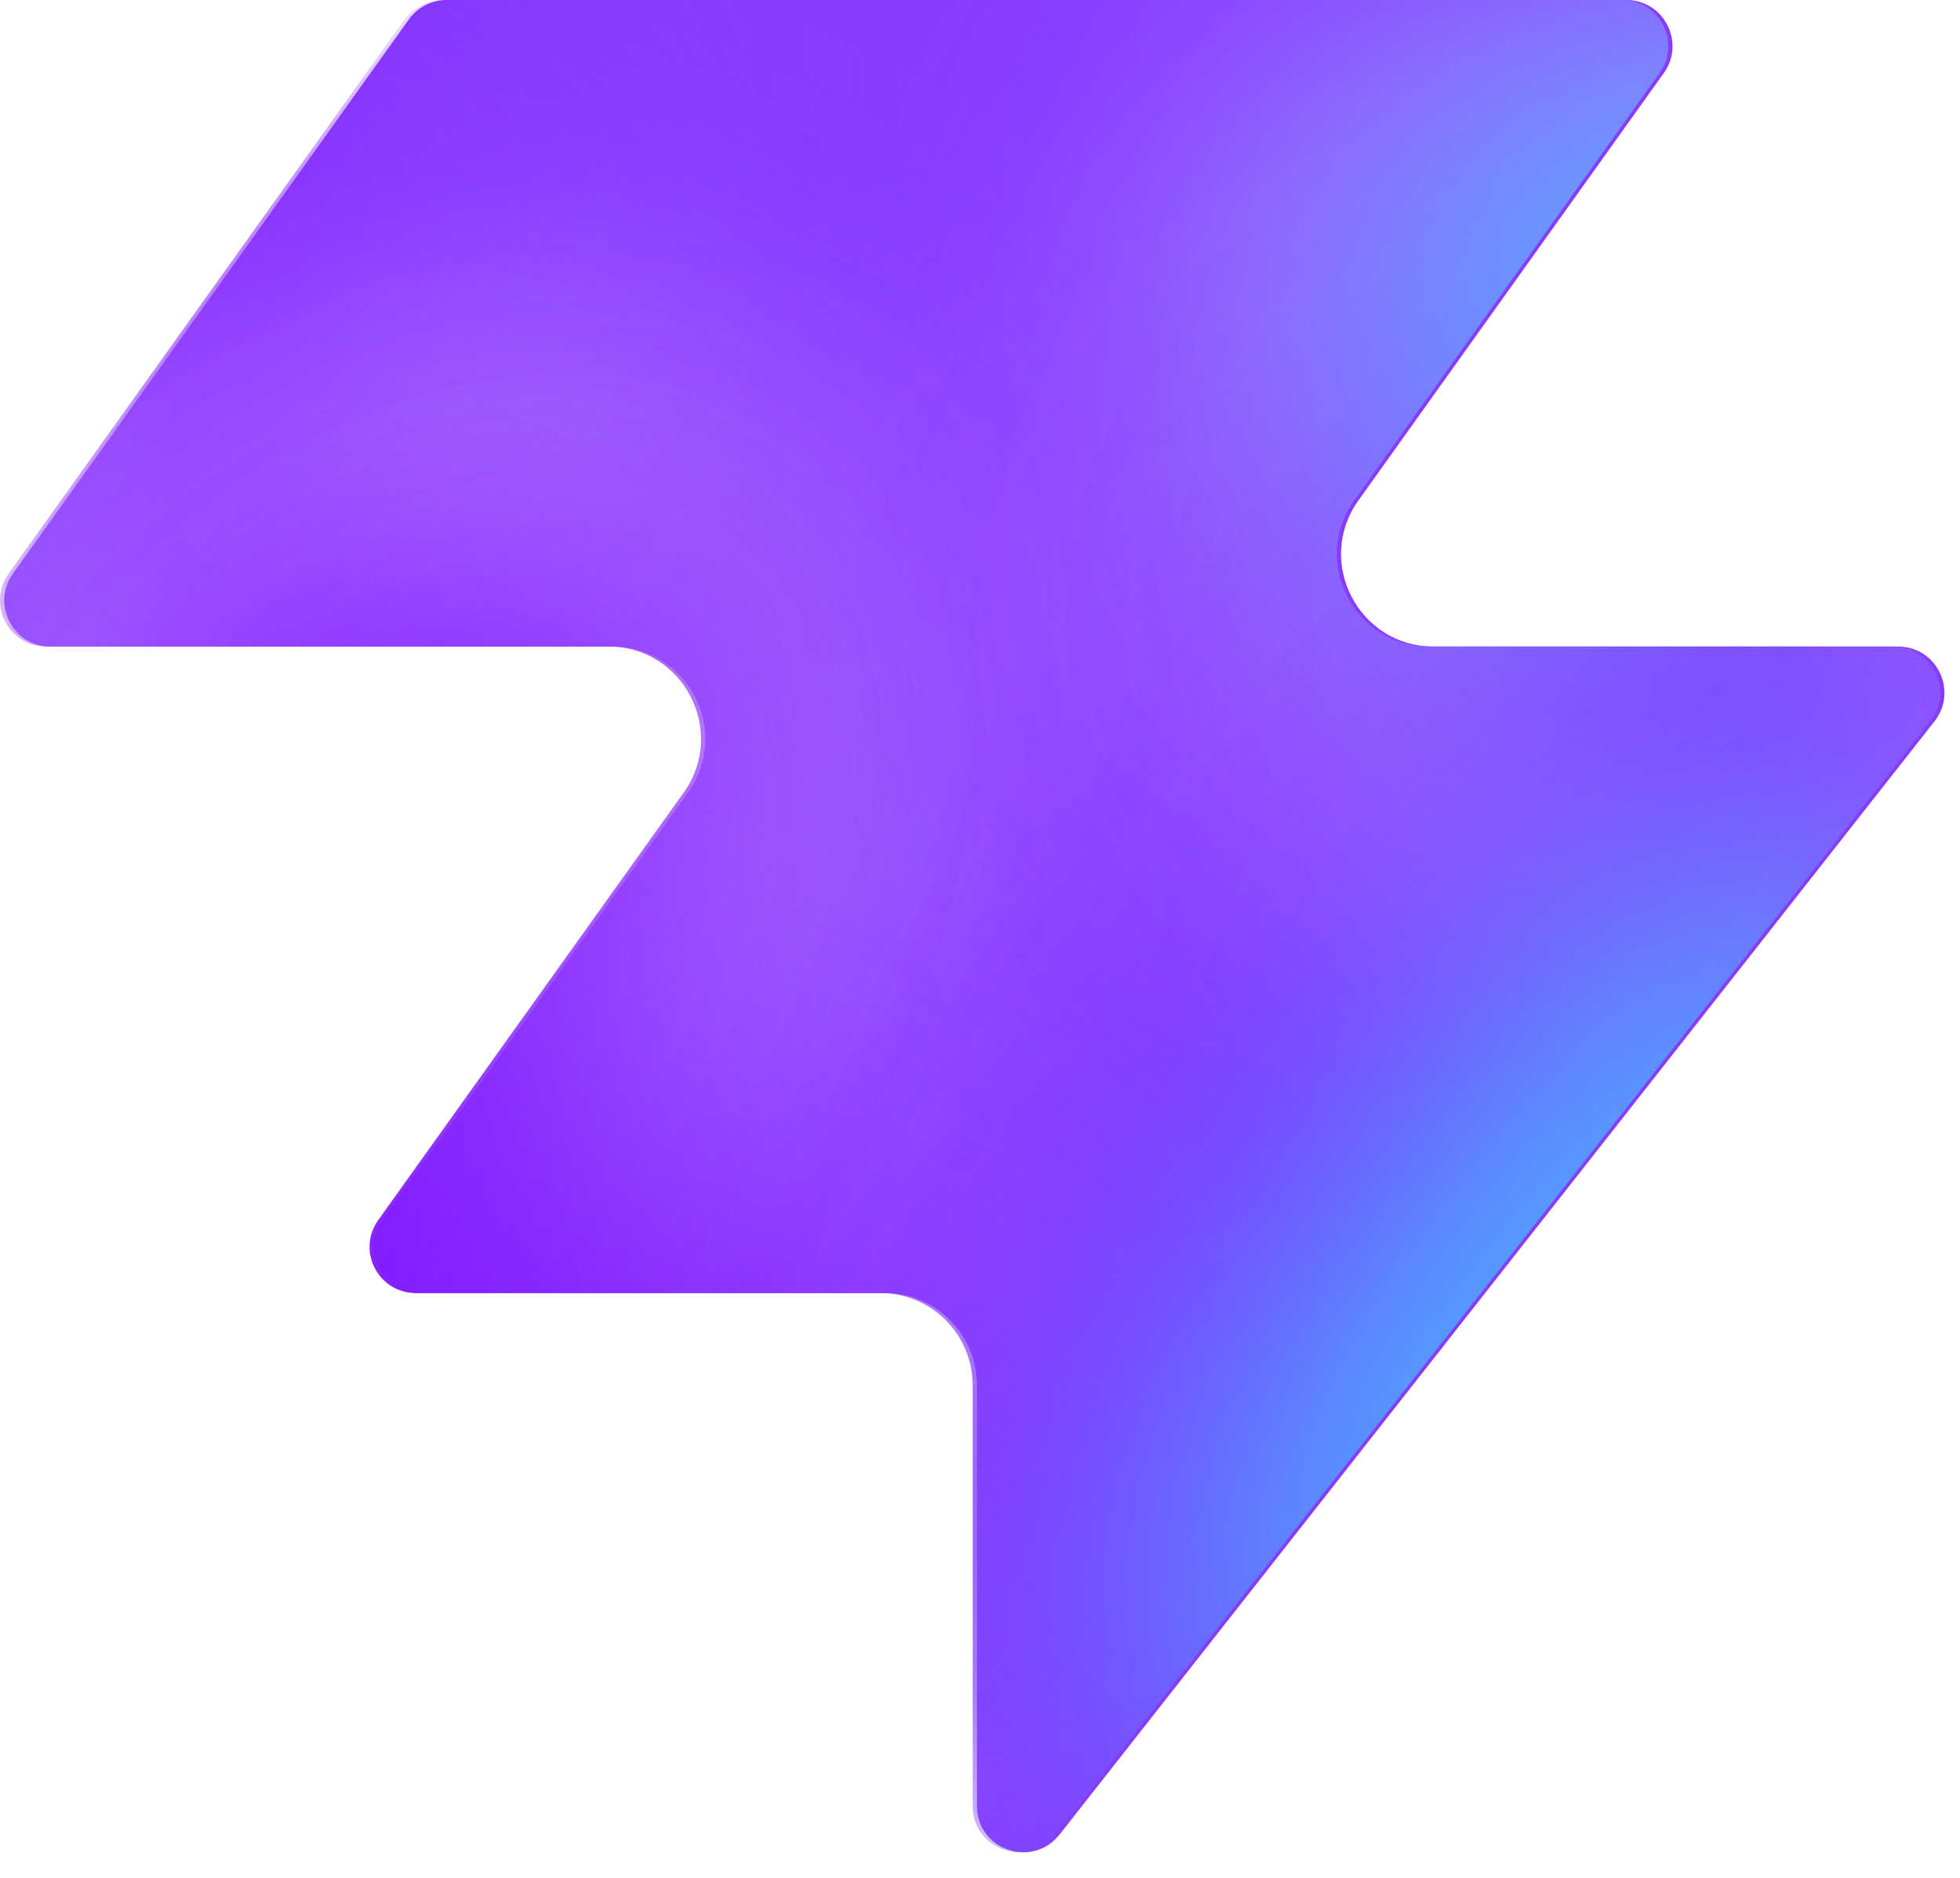
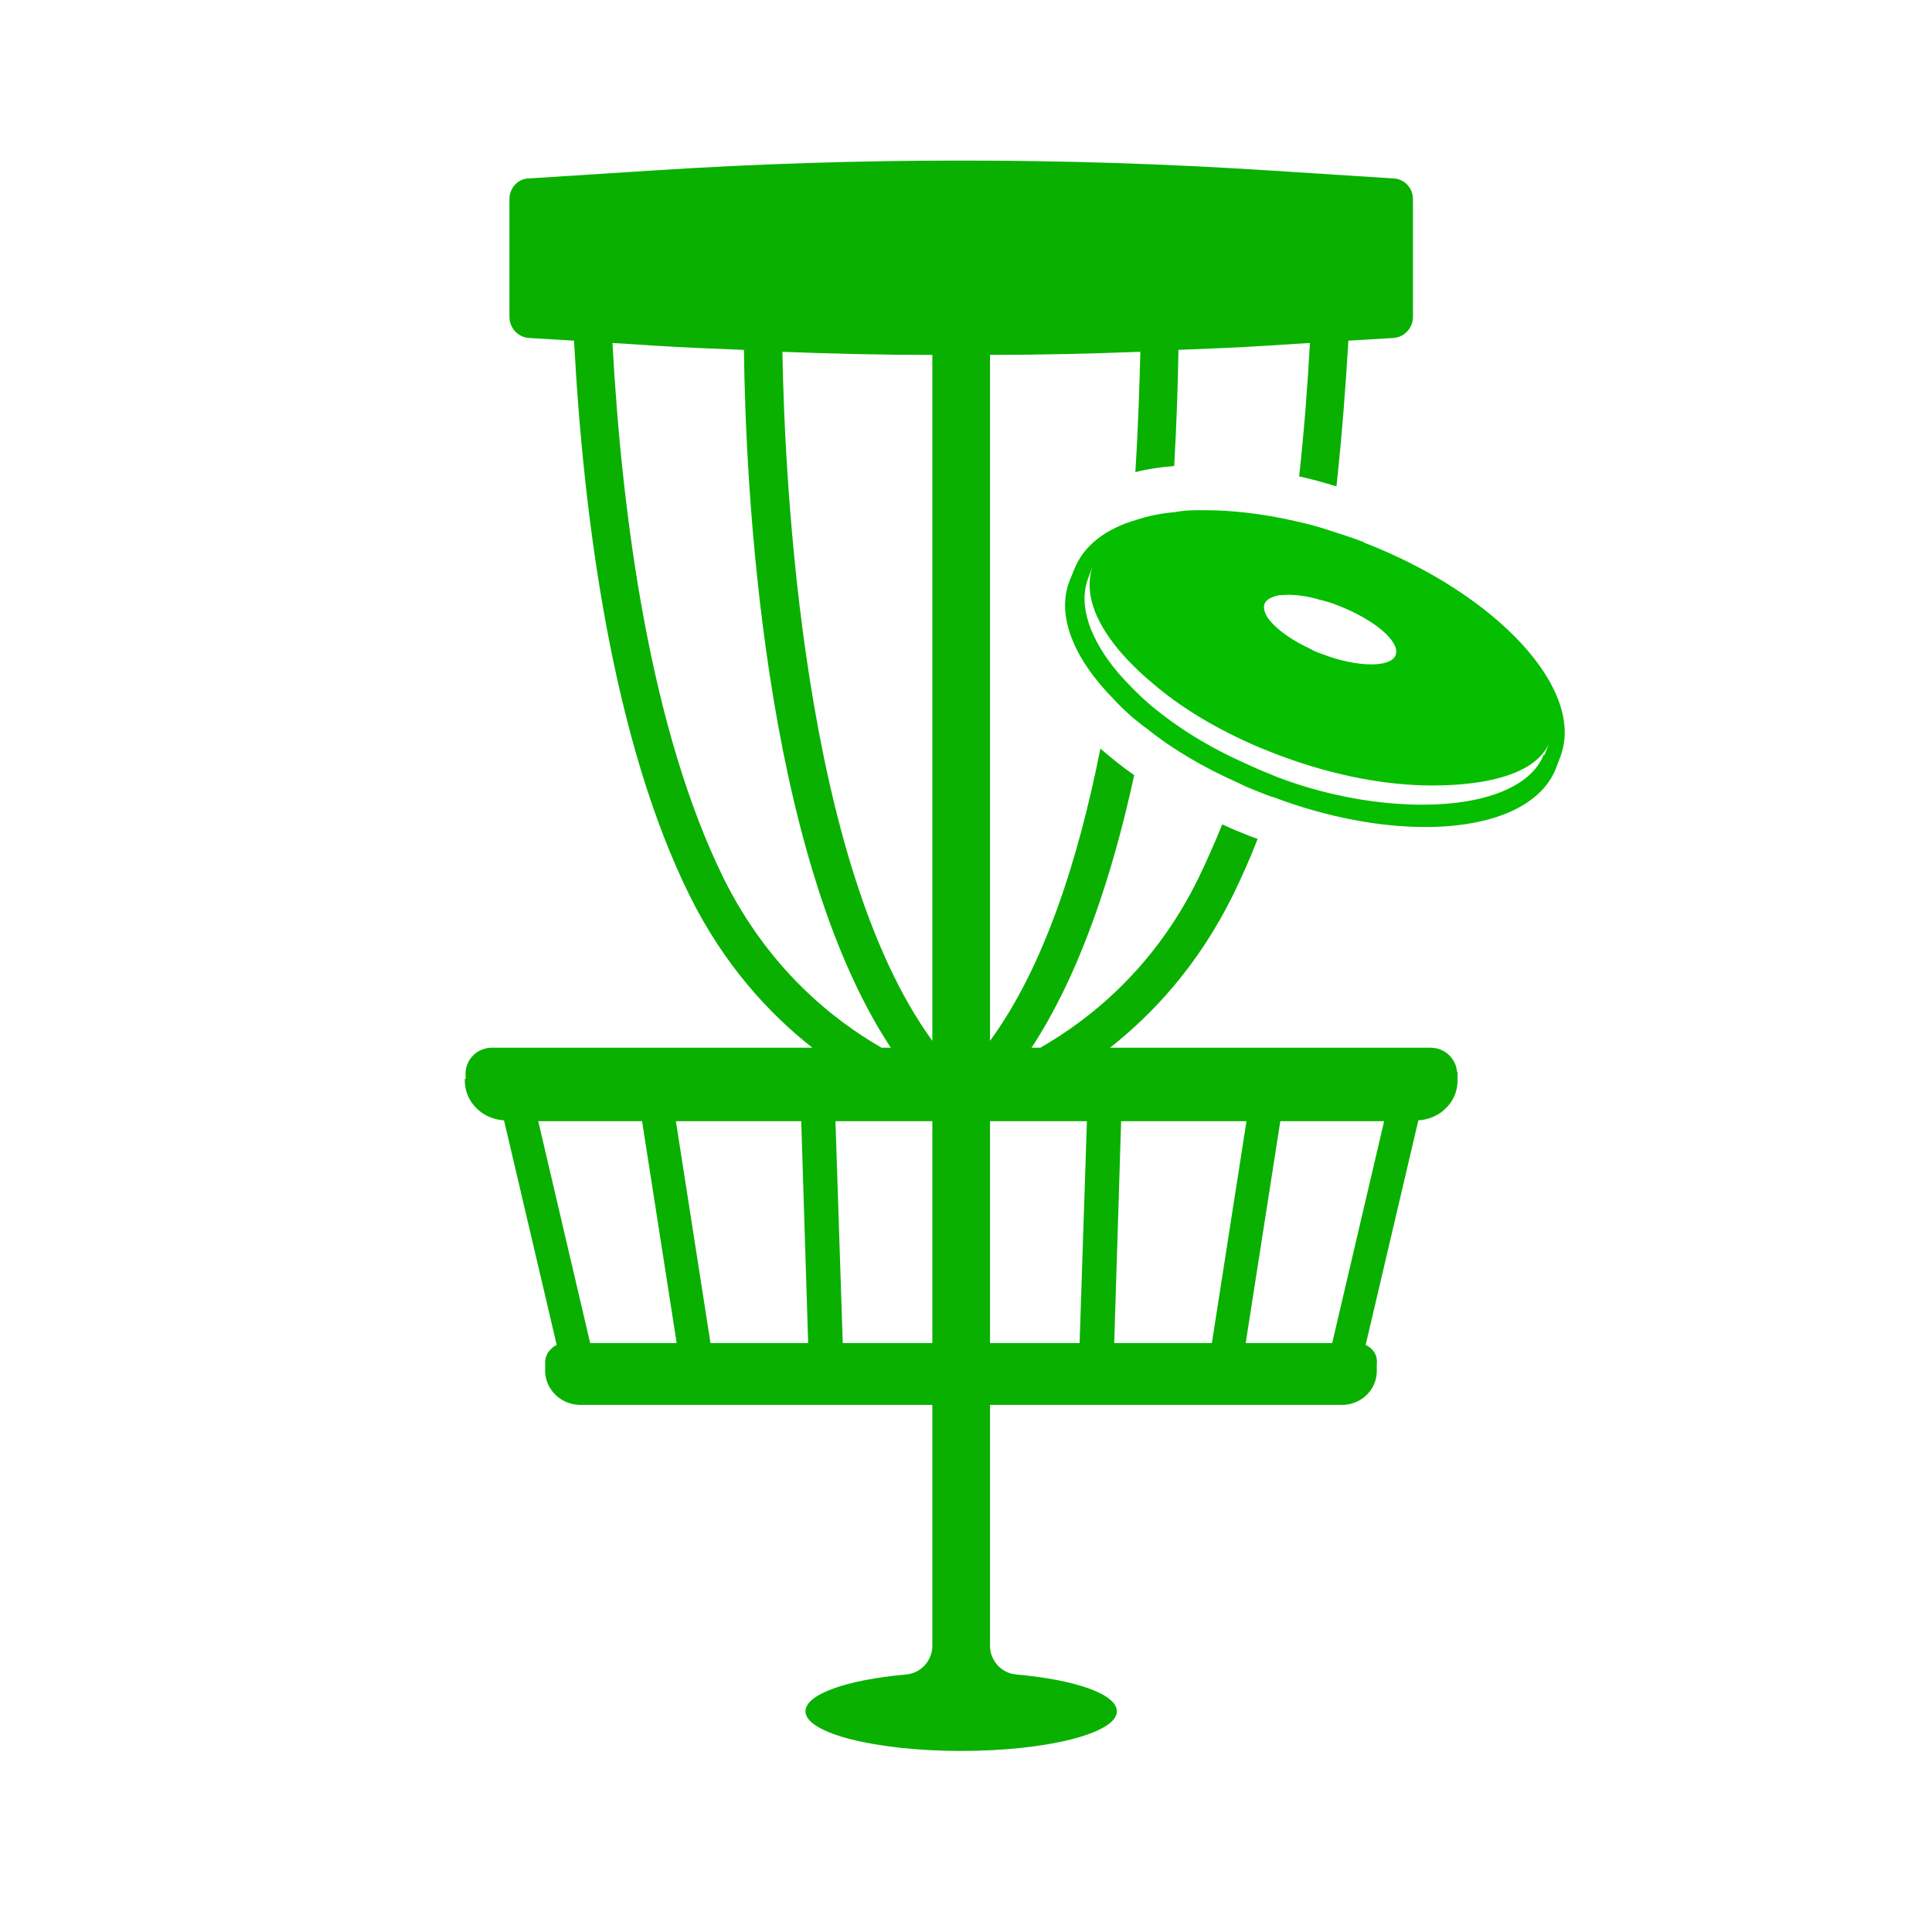
- <svg xmlns="http://www.w3.org/2000/svg" width="48" height="46" fill="none" viewBox="0 0 48 46">
-   <path fill="#863bff" d="M25.946 44.938c-.664.845-2.021.375-2.021-.698V33.937a2.26 2.26 0 0 0-2.262-2.262H10.287c-.92 0-1.456-1.04-.92-1.788l7.48-10.471c1.07-1.497 0-3.578-1.842-3.578H1.237c-.92 0-1.456-1.04-.92-1.788L10.013.474c.214-.297.556-.474.92-.474h28.894c.92 0 1.456 1.04.92 1.788l-7.48 10.471c-1.07 1.498 0 3.579 1.842 3.579h11.377c.943 0 1.473 1.088.89 1.83L25.947 44.94z" style="fill:#863bff;fill:color(display-p3 .525 .23 1);fill-opacity:1" />
-   <mask id="a" width="48" height="46" x="0" y="0" maskUnits="userSpaceOnUse" style="mask-type:alpha">
-     <path fill="#000" d="M25.842 44.938c-.664.844-2.021.375-2.021-.698V33.937a2.26 2.26 0 0 0-2.262-2.262H10.183c-.92 0-1.456-1.04-.92-1.788l7.48-10.471c1.07-1.498 0-3.579-1.842-3.579H1.133c-.92 0-1.456-1.04-.92-1.787L9.91.473c.214-.297.556-.474.92-.474h28.894c.92 0 1.456 1.04.92 1.788l-7.48 10.471c-1.07 1.498 0 3.578 1.842 3.578h11.377c.943 0 1.473 1.088.89 1.832L25.843 44.94z" style="fill:#000;fill-opacity:1" />
-   </mask>
-   <g mask="url(#a)">
-     <g filter="url(#b)">
-       <ellipse cx="5.508" cy="14.704" fill="#ede6ff" rx="5.508" ry="14.704" style="fill:#ede6ff;fill:color(display-p3 .927 .903 1);fill-opacity:1" transform="matrix(.00324 1 1 -.00324 -4.47 31.516)" />
-     </g>
-     <g filter="url(#c)">
-       <ellipse cx="10.399" cy="29.851" fill="#ede6ff" rx="10.399" ry="29.851" style="fill:#ede6ff;fill:color(display-p3 .927 .903 1);fill-opacity:1" transform="matrix(.00324 1 1 -.00324 -39.328 7.883)" />
-     </g>
-     <g filter="url(#d)">
-       <ellipse cx="5.508" cy="30.487" fill="#7e14ff" rx="5.508" ry="30.487" style="fill:#7e14ff;fill:color(display-p3 .492 .077 1);fill-opacity:1" transform="rotate(89.814 -25.913 -14.639)scale(1 -1)" />
-     </g>
-     <g filter="url(#e)">
-       <ellipse cx="5.508" cy="30.599" fill="#7e14ff" rx="5.508" ry="30.599" style="fill:#7e14ff;fill:color(display-p3 .492 .077 1);fill-opacity:1" transform="rotate(89.814 -32.644 -3.334)scale(1 -1)" />
-     </g>
-     <g filter="url(#f)">
-       <ellipse cx="5.508" cy="30.599" fill="#7e14ff" rx="5.508" ry="30.599" style="fill:#7e14ff;fill:color(display-p3 .492 .077 1);fill-opacity:1" transform="matrix(.00324 1 1 -.00324 -34.34 30.47)" />
-     </g>
-     <g filter="url(#g)">
-       <ellipse cx="14.072" cy="22.078" fill="#ede6ff" rx="14.072" ry="22.078" style="fill:#ede6ff;fill:color(display-p3 .927 .903 1);fill-opacity:1" transform="rotate(93.35 24.506 48.493)scale(-1 1)" />
-     </g>
-     <g filter="url(#h)">
-       <ellipse cx="3.47" cy="21.501" fill="#7e14ff" rx="3.47" ry="21.501" style="fill:#7e14ff;fill:color(display-p3 .492 .077 1);fill-opacity:1" transform="rotate(89.009 28.708 47.59)scale(-1 1)" />
-     </g>
-     <g filter="url(#i)">
-       <ellipse cx="3.47" cy="21.501" fill="#7e14ff" rx="3.47" ry="21.501" style="fill:#7e14ff;fill:color(display-p3 .492 .077 1);fill-opacity:1" transform="rotate(89.009 28.708 47.59)scale(-1 1)" />
-     </g>
-     <g filter="url(#j)">
-       <ellipse cx=".387" cy="8.972" fill="#7e14ff" rx="4.407" ry="29.108" style="fill:#7e14ff;fill:color(display-p3 .492 .077 1);fill-opacity:1" transform="rotate(39.51 .387 8.972)" />
-     </g>
-     <g filter="url(#k)">
-       <ellipse cx="47.523" cy="-6.092" fill="#7e14ff" rx="4.407" ry="29.108" style="fill:#7e14ff;fill:color(display-p3 .492 .077 1);fill-opacity:1" transform="rotate(37.892 47.523 -6.092)" />
-     </g>
-     <g filter="url(#l)">
-       <ellipse cx="41.412" cy="6.333" fill="#47bfff" rx="5.971" ry="9.665" style="fill:#47bfff;fill:color(display-p3 .28 .748 1);fill-opacity:1" transform="rotate(37.892 41.412 6.333)" />
-     </g>
-     <g filter="url(#m)">
-       <ellipse cx="-1.879" cy="38.332" fill="#7e14ff" rx="4.407" ry="29.108" style="fill:#7e14ff;fill:color(display-p3 .492 .077 1);fill-opacity:1" transform="rotate(37.892 -1.88 38.332)" />
-     </g>
-     <g filter="url(#n)">
-       <ellipse cx="-1.879" cy="38.332" fill="#7e14ff" rx="4.407" ry="29.108" style="fill:#7e14ff;fill:color(display-p3 .492 .077 1);fill-opacity:1" transform="rotate(37.892 -1.88 38.332)" />
-     </g>
-     <g filter="url(#o)">
-       <ellipse cx="35.651" cy="29.907" fill="#7e14ff" rx="4.407" ry="29.108" style="fill:#7e14ff;fill:color(display-p3 .492 .077 1);fill-opacity:1" transform="rotate(37.892 35.651 29.907)" />
-     </g>
-     <g filter="url(#p)">
-       <ellipse cx="38.418" cy="32.4" fill="#47bfff" rx="5.971" ry="15.297" style="fill:#47bfff;fill:color(display-p3 .28 .748 1);fill-opacity:1" transform="rotate(37.892 38.418 32.4)" />
-     </g>
-   </g>
-   <defs>
-     <filter id="b" width="60.045" height="41.654" x="-19.77" y="16.149" color-interpolation-filters="sRGB" filterUnits="userSpaceOnUse">
-       <feFlood flood-opacity="0" result="BackgroundImageFix" />
-       <feBlend in="SourceGraphic" in2="BackgroundImageFix" result="shape" />
-       <feGaussianBlur result="effect1_foregroundBlur_2002_17158" stdDeviation="7.659" />
-     </filter>
-     <filter id="c" width="90.34" height="51.437" x="-54.613" y="-7.533" color-interpolation-filters="sRGB" filterUnits="userSpaceOnUse">
-       <feFlood flood-opacity="0" result="BackgroundImageFix" />
-       <feBlend in="SourceGraphic" in2="BackgroundImageFix" result="shape" />
-       <feGaussianBlur result="effect1_foregroundBlur_2002_17158" stdDeviation="7.659" />
-     </filter>
-     <filter id="d" width="79.355" height="29.4" x="-49.64" y="2.03" color-interpolation-filters="sRGB" filterUnits="userSpaceOnUse">
-       <feFlood flood-opacity="0" result="BackgroundImageFix" />
-       <feBlend in="SourceGraphic" in2="BackgroundImageFix" result="shape" />
-       <feGaussianBlur result="effect1_foregroundBlur_2002_17158" stdDeviation="4.596" />
-     </filter>
-     <filter id="e" width="79.579" height="29.4" x="-45.045" y="20.029" color-interpolation-filters="sRGB" filterUnits="userSpaceOnUse">
-       <feFlood flood-opacity="0" result="BackgroundImageFix" />
-       <feBlend in="SourceGraphic" in2="BackgroundImageFix" result="shape" />
-       <feGaussianBlur result="effect1_foregroundBlur_2002_17158" stdDeviation="4.596" />
-     </filter>
-     <filter id="f" width="79.579" height="29.4" x="-43.513" y="21.178" color-interpolation-filters="sRGB" filterUnits="userSpaceOnUse">
-       <feFlood flood-opacity="0" result="BackgroundImageFix" />
-       <feBlend in="SourceGraphic" in2="BackgroundImageFix" result="shape" />
-       <feGaussianBlur result="effect1_foregroundBlur_2002_17158" stdDeviation="4.596" />
-     </filter>
-     <filter id="g" width="74.749" height="58.852" x="15.756" y="-17.901" color-interpolation-filters="sRGB" filterUnits="userSpaceOnUse">
-       <feFlood flood-opacity="0" result="BackgroundImageFix" />
-       <feBlend in="SourceGraphic" in2="BackgroundImageFix" result="shape" />
-       <feGaussianBlur result="effect1_foregroundBlur_2002_17158" stdDeviation="7.659" />
-     </filter>
-     <filter id="h" width="61.377" height="25.362" x="23.548" y="2.284" color-interpolation-filters="sRGB" filterUnits="userSpaceOnUse">
-       <feFlood flood-opacity="0" result="BackgroundImageFix" />
-       <feBlend in="SourceGraphic" in2="BackgroundImageFix" result="shape" />
-       <feGaussianBlur result="effect1_foregroundBlur_2002_17158" stdDeviation="4.596" />
-     </filter>
-     <filter id="i" width="61.377" height="25.362" x="23.548" y="2.284" color-interpolation-filters="sRGB" filterUnits="userSpaceOnUse">
-       <feFlood flood-opacity="0" result="BackgroundImageFix" />
-       <feBlend in="SourceGraphic" in2="BackgroundImageFix" result="shape" />
-       <feGaussianBlur result="effect1_foregroundBlur_2002_17158" stdDeviation="4.596" />
-     </filter>
-     <filter id="j" width="56.045" height="63.649" x="-27.636" y="-22.853" color-interpolation-filters="sRGB" filterUnits="userSpaceOnUse">
-       <feFlood flood-opacity="0" result="BackgroundImageFix" />
-       <feBlend in="SourceGraphic" in2="BackgroundImageFix" result="shape" />
-       <feGaussianBlur result="effect1_foregroundBlur_2002_17158" stdDeviation="4.596" />
-     </filter>
-     <filter id="k" width="54.814" height="64.646" x="20.116" y="-38.415" color-interpolation-filters="sRGB" filterUnits="userSpaceOnUse">
-       <feFlood flood-opacity="0" result="BackgroundImageFix" />
-       <feBlend in="SourceGraphic" in2="BackgroundImageFix" result="shape" />
-       <feGaussianBlur result="effect1_foregroundBlur_2002_17158" stdDeviation="4.596" />
-     </filter>
-     <filter id="l" width="33.541" height="35.313" x="24.641" y="-11.323" color-interpolation-filters="sRGB" filterUnits="userSpaceOnUse">
-       <feFlood flood-opacity="0" result="BackgroundImageFix" />
-       <feBlend in="SourceGraphic" in2="BackgroundImageFix" result="shape" />
-       <feGaussianBlur result="effect1_foregroundBlur_2002_17158" stdDeviation="4.596" />
-     </filter>
-     <filter id="m" width="54.814" height="64.646" x="-29.286" y="6.009" color-interpolation-filters="sRGB" filterUnits="userSpaceOnUse">
-       <feFlood flood-opacity="0" result="BackgroundImageFix" />
-       <feBlend in="SourceGraphic" in2="BackgroundImageFix" result="shape" />
-       <feGaussianBlur result="effect1_foregroundBlur_2002_17158" stdDeviation="4.596" />
-     </filter>
-     <filter id="n" width="54.814" height="64.646" x="-29.286" y="6.009" color-interpolation-filters="sRGB" filterUnits="userSpaceOnUse">
-       <feFlood flood-opacity="0" result="BackgroundImageFix" />
-       <feBlend in="SourceGraphic" in2="BackgroundImageFix" result="shape" />
-       <feGaussianBlur result="effect1_foregroundBlur_2002_17158" stdDeviation="4.596" />
-     </filter>
-     <filter id="o" width="54.814" height="64.646" x="8.244" y="-2.416" color-interpolation-filters="sRGB" filterUnits="userSpaceOnUse">
-       <feFlood flood-opacity="0" result="BackgroundImageFix" />
-       <feBlend in="SourceGraphic" in2="BackgroundImageFix" result="shape" />
-       <feGaussianBlur result="effect1_foregroundBlur_2002_17158" stdDeviation="4.596" />
-     </filter>
-     <filter id="p" width="39.409" height="43.623" x="18.713" y="10.588" color-interpolation-filters="sRGB" filterUnits="userSpaceOnUse">
-       <feFlood flood-opacity="0" result="BackgroundImageFix" />
-       <feBlend in="SourceGraphic" in2="BackgroundImageFix" result="shape" />
-       <feGaussianBlur result="effect1_foregroundBlur_2002_17158" stdDeviation="4.596" />
-     </filter>
-   </defs>
+ <svg xmlns="http://www.w3.org/2000/svg" width="100%" height="100%" viewBox="0 0 67 67" version="1.1" xml:space="preserve" style="fill-rule:evenodd;clip-rule:evenodd;stroke-linejoin:round;stroke-miterlimit:2;">
+   <path d="M50.533,37.187c-0.04,-0.48 -0.427,-0.853 -0.92,-0.853l-11.12,0c1.493,-1.173 3.053,-2.853 4.253,-5.267c0.307,-0.627 0.6,-1.28 0.867,-1.973c-0.08,-0.027 -0.173,-0.067 -0.253,-0.093c-0.333,-0.133 -0.667,-0.267 -0.973,-0.413c-0.267,0.653 -0.547,1.293 -0.84,1.893c-1.507,3.067 -3.707,4.84 -5.467,5.853l-0.307,0c1.667,-2.547 2.8,-5.947 3.56,-9.453c-0.427,-0.293 -0.813,-0.613 -1.173,-0.92c-0.76,3.84 -1.96,7.587 -3.827,10.133l0,-23.787c1.733,0 3.467,-0.04 5.213,-0.107c-0.027,1.027 -0.067,2.48 -0.173,4.173c0.413,-0.107 0.867,-0.173 1.347,-0.213c0.093,-1.64 0.133,-3.04 0.147,-4.027c1.04,-0.04 2.067,-0.08 3.093,-0.147l1.467,-0.093c-0.08,1.48 -0.2,3.04 -0.373,4.627c0.427,0.093 0.853,0.213 1.293,0.347c0.187,-1.733 0.32,-3.44 0.413,-5.053l1.56,-0.093c0.387,-0.027 0.68,-0.347 0.68,-0.733l0,-4.08c0,-0.387 -0.293,-0.707 -0.68,-0.72l-4.36,-0.28c-7.08,-0.453 -14.173,-0.453 -21.253,0l-4.36,0.28c-0.387,0 -0.68,0.333 -0.68,0.72l0,4.08c0,0.387 0.293,0.707 0.68,0.733l1.56,0.093c0.333,6.253 1.347,13.867 4.013,19.253c1.2,2.413 2.76,4.093 4.253,5.267l-11.12,0c-0.48,0 -0.88,0.373 -0.907,0.853l0,0.227l-0.027,0c-0.013,0.373 0.12,0.733 0.387,1c0.253,0.267 0.6,0.413 0.973,0.44l1.827,7.787c-0.08,0.04 -0.147,0.08 -0.2,0.147c-0.147,0.133 -0.213,0.32 -0.2,0.52l0,0.293c0.04,0.627 0.573,1.12 1.227,1.12l12.2,0l0,8.347c0,0.52 -0.387,0.947 -0.893,1c-2.107,0.187 -3.507,0.693 -3.507,1.28c0,0.76 2.427,1.373 5.4,1.373c2.973,0 5.4,-0.613 5.4,-1.373c0,-0.587 -1.4,-1.093 -3.507,-1.28c-0.507,-0.053 -0.893,-0.48 -0.893,-1l0,-8.347l12.2,0c0.653,0 1.187,-0.493 1.213,-1.133l0,-0.28c0.027,-0.2 -0.04,-0.387 -0.173,-0.52c-0.067,-0.067 -0.133,-0.107 -0.213,-0.147l1.827,-7.787c0.373,-0.027 0.72,-0.173 0.973,-0.44c0.267,-0.267 0.4,-0.627 0.387,-1l0,-0.227l-0.013,-0Zm-30.067,9.387l-1.8,-7.693l3.6,0l1.2,7.693l-3,0Zm4.173,0l-1.2,-7.693l4.347,0l0.24,7.693l-3.387,0Zm0.467,-16.093c-2.547,-5.16 -3.533,-12.493 -3.867,-18.587l1.467,0.093c1.027,0.067 2.053,0.107 3.093,0.147c0.053,4.533 0.627,17.427 5.093,24.2l-0.32,0c-1.76,-1.013 -3.933,-2.787 -5.467,-5.853Zm7.227,16.093l-3.107,0l-0.253,-7.693l3.36,0l0,7.693Zm0,-10.48c-4.48,-6.147 -5.12,-19.293 -5.2,-23.893c1.733,0.067 3.467,0.107 5.2,0.107l0,23.787Zm5.107,10.48l-3.107,0l0,-7.693l3.36,0l-0.253,7.693Zm1.2,0l0.24,-7.693l4.347,0l-1.2,7.693l-3.387,0Zm7.56,0l-3,0l1.2,-7.693l3.6,0l-1.8,7.693Z" style="fill:#09b000;fill-rule:nonzero;" />
+   <path d="M47.293,18.8c-0.373,-0.147 -0.76,-0.267 -1.133,-0.387c-0.427,-0.147 -0.84,-0.253 -1.267,-0.347c-1.107,-0.253 -2.173,-0.373 -3.133,-0.373c-0.347,0 -0.693,0 -1.013,0.067c-0.48,0.04 -0.933,0.133 -1.333,0.267c-1.067,0.307 -1.84,0.893 -2.16,1.72l-0.16,0.387c-0.48,1.227 0.16,2.733 1.547,4.133c0.333,0.36 0.72,0.707 1.147,1.013c0.88,0.707 1.947,1.333 3.147,1.867c0.307,0.16 0.64,0.28 0.973,0.413c0.08,0.027 0.16,0.067 0.24,0.08c1.867,0.707 3.707,1.04 5.28,1.04c2.28,0 4.013,-0.707 4.533,-2.04l0.147,-0.387c0.893,-2.32 -2.16,-5.64 -6.813,-7.44l0,-0.013Zm-2.92,1.84l0.013,0c0.08,0 0.187,-0.013 0.293,-0.013c0.307,0 0.693,0.053 1.093,0.173c0.213,0.053 0.453,0.12 0.667,0.213c1.253,0.493 2.133,1.253 1.96,1.707c-0.08,0.213 -0.4,0.32 -0.84,0.32c-0.48,0 -1.107,-0.12 -1.747,-0.373c-0.12,-0.04 -0.253,-0.093 -0.36,-0.16c-0.547,-0.253 -0.987,-0.547 -1.267,-0.827c-0.28,-0.267 -0.4,-0.533 -0.333,-0.733c0.053,-0.16 0.253,-0.253 0.52,-0.307Zm9.16,5.533c-0.44,1.12 -2.067,1.733 -4.187,1.733c-1.507,0 -3.24,-0.28 -4.987,-0.933c-0.107,-0.04 -0.2,-0.08 -0.293,-0.12c-0.307,-0.12 -0.613,-0.253 -0.893,-0.387c-1.267,-0.56 -2.36,-1.253 -3.227,-1.973c-0.44,-0.373 -0.813,-0.76 -1.147,-1.133c-1,-1.173 -1.413,-2.36 -1.067,-3.293l0.147,-0.4c-0.267,0.853 0.04,1.827 0.947,2.907c0.32,0.373 0.72,0.773 1.16,1.133c0.88,0.76 2,1.453 3.293,2.04c0.307,0.147 0.64,0.267 0.96,0.4c0.08,0.027 0.173,0.067 0.253,0.093c1.84,0.68 3.64,1 5.173,1c1.987,0 3.587,-0.427 4.053,-1.453l-0.16,0.4l-0.027,-0.013Z" style="fill:#05be00;fill-rule:nonzero;" />
</svg>
